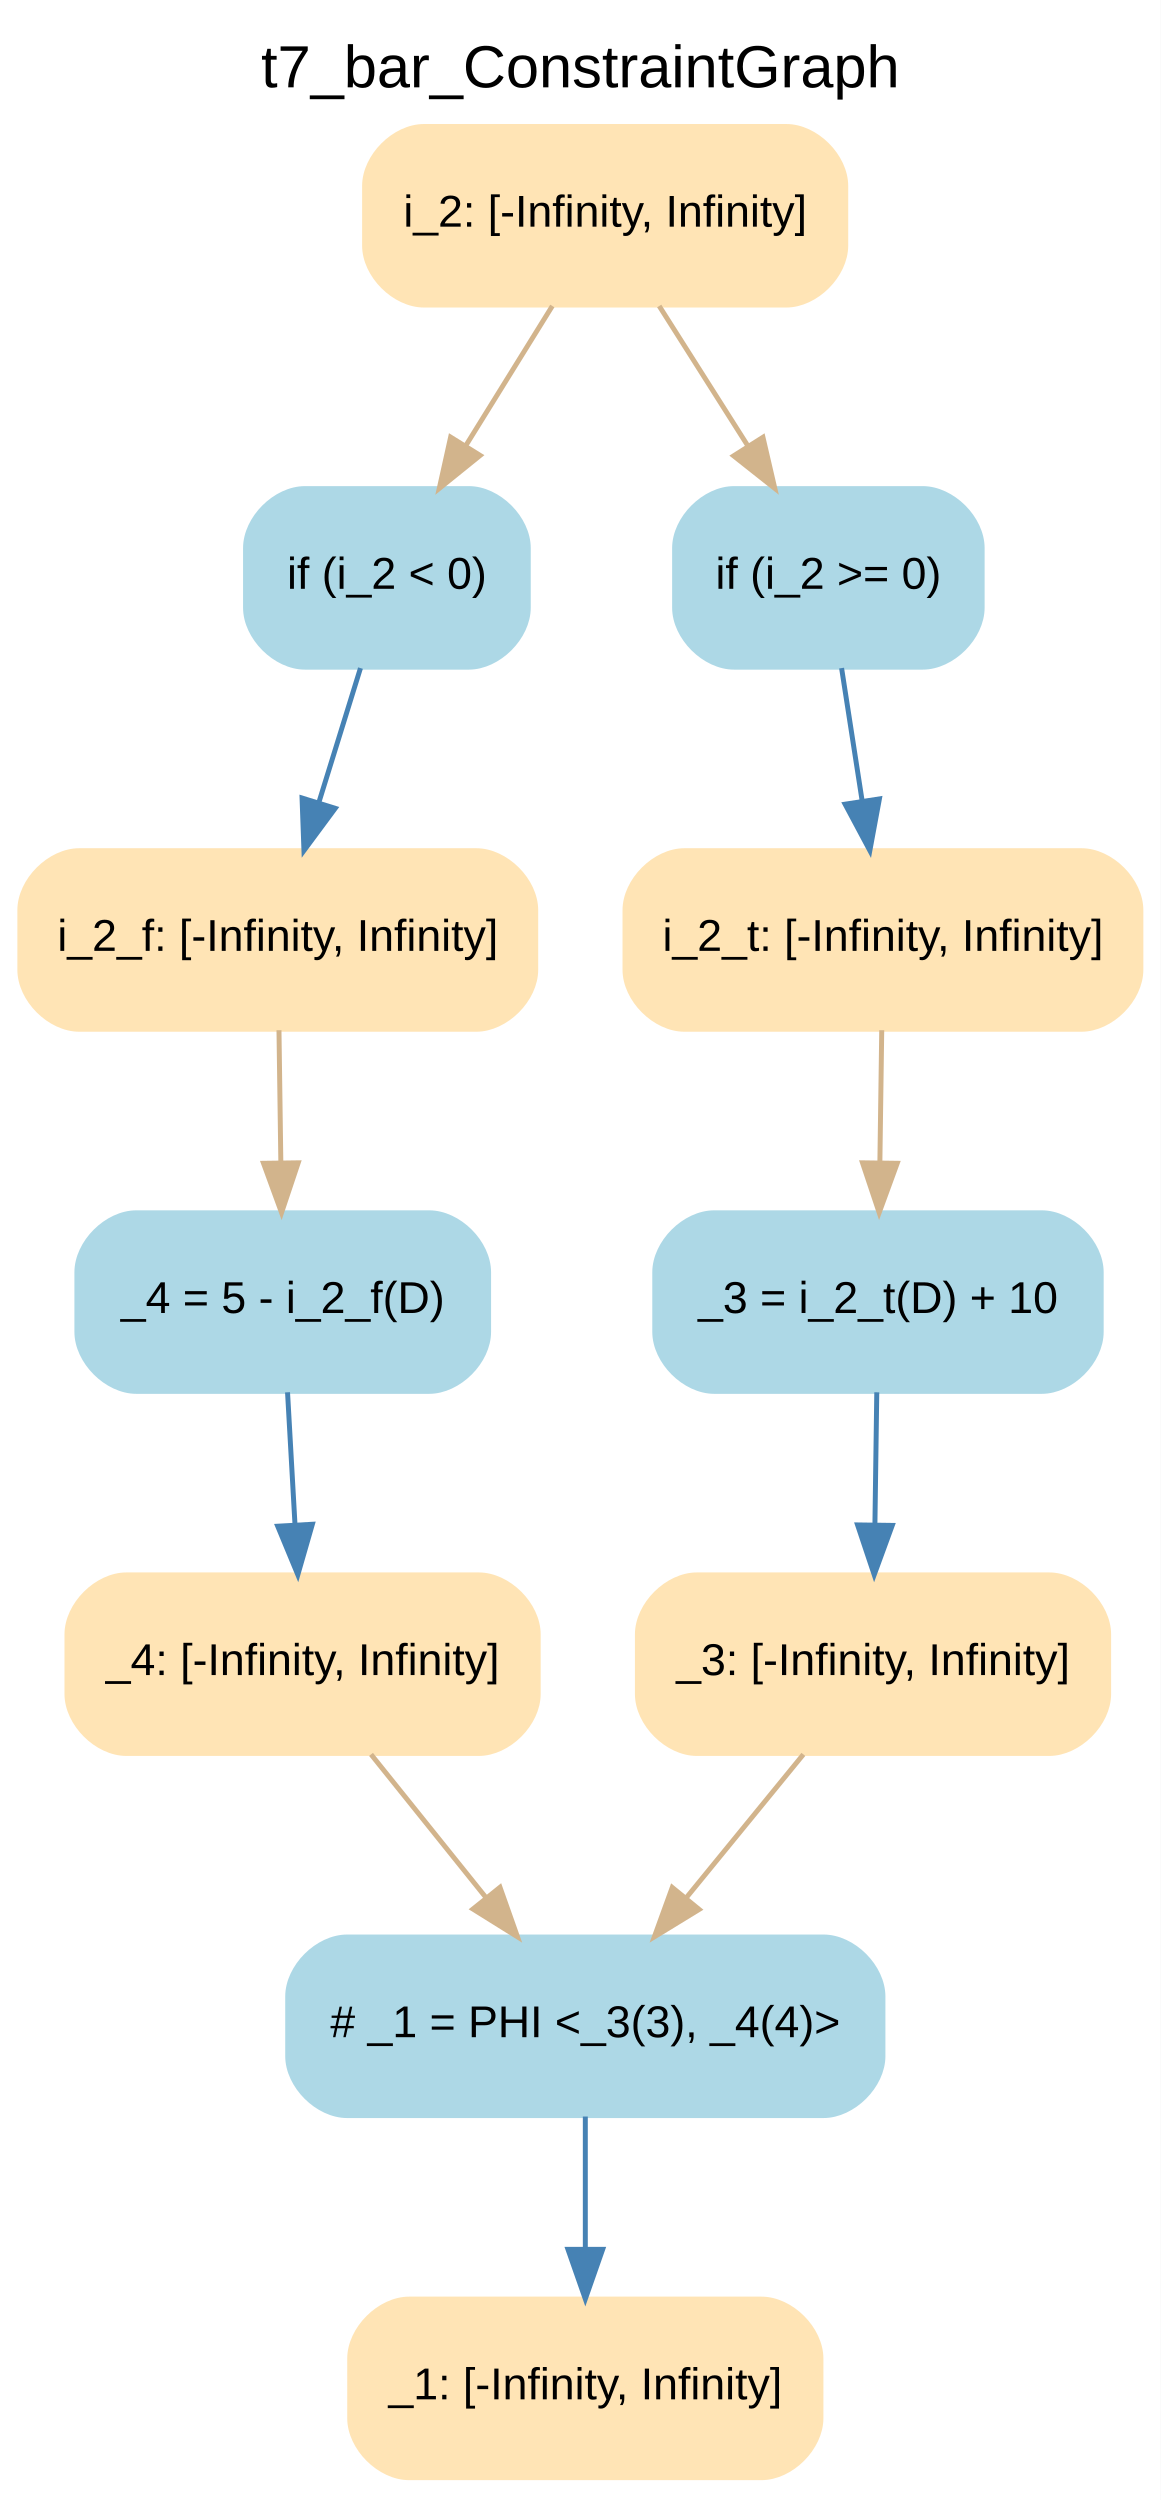
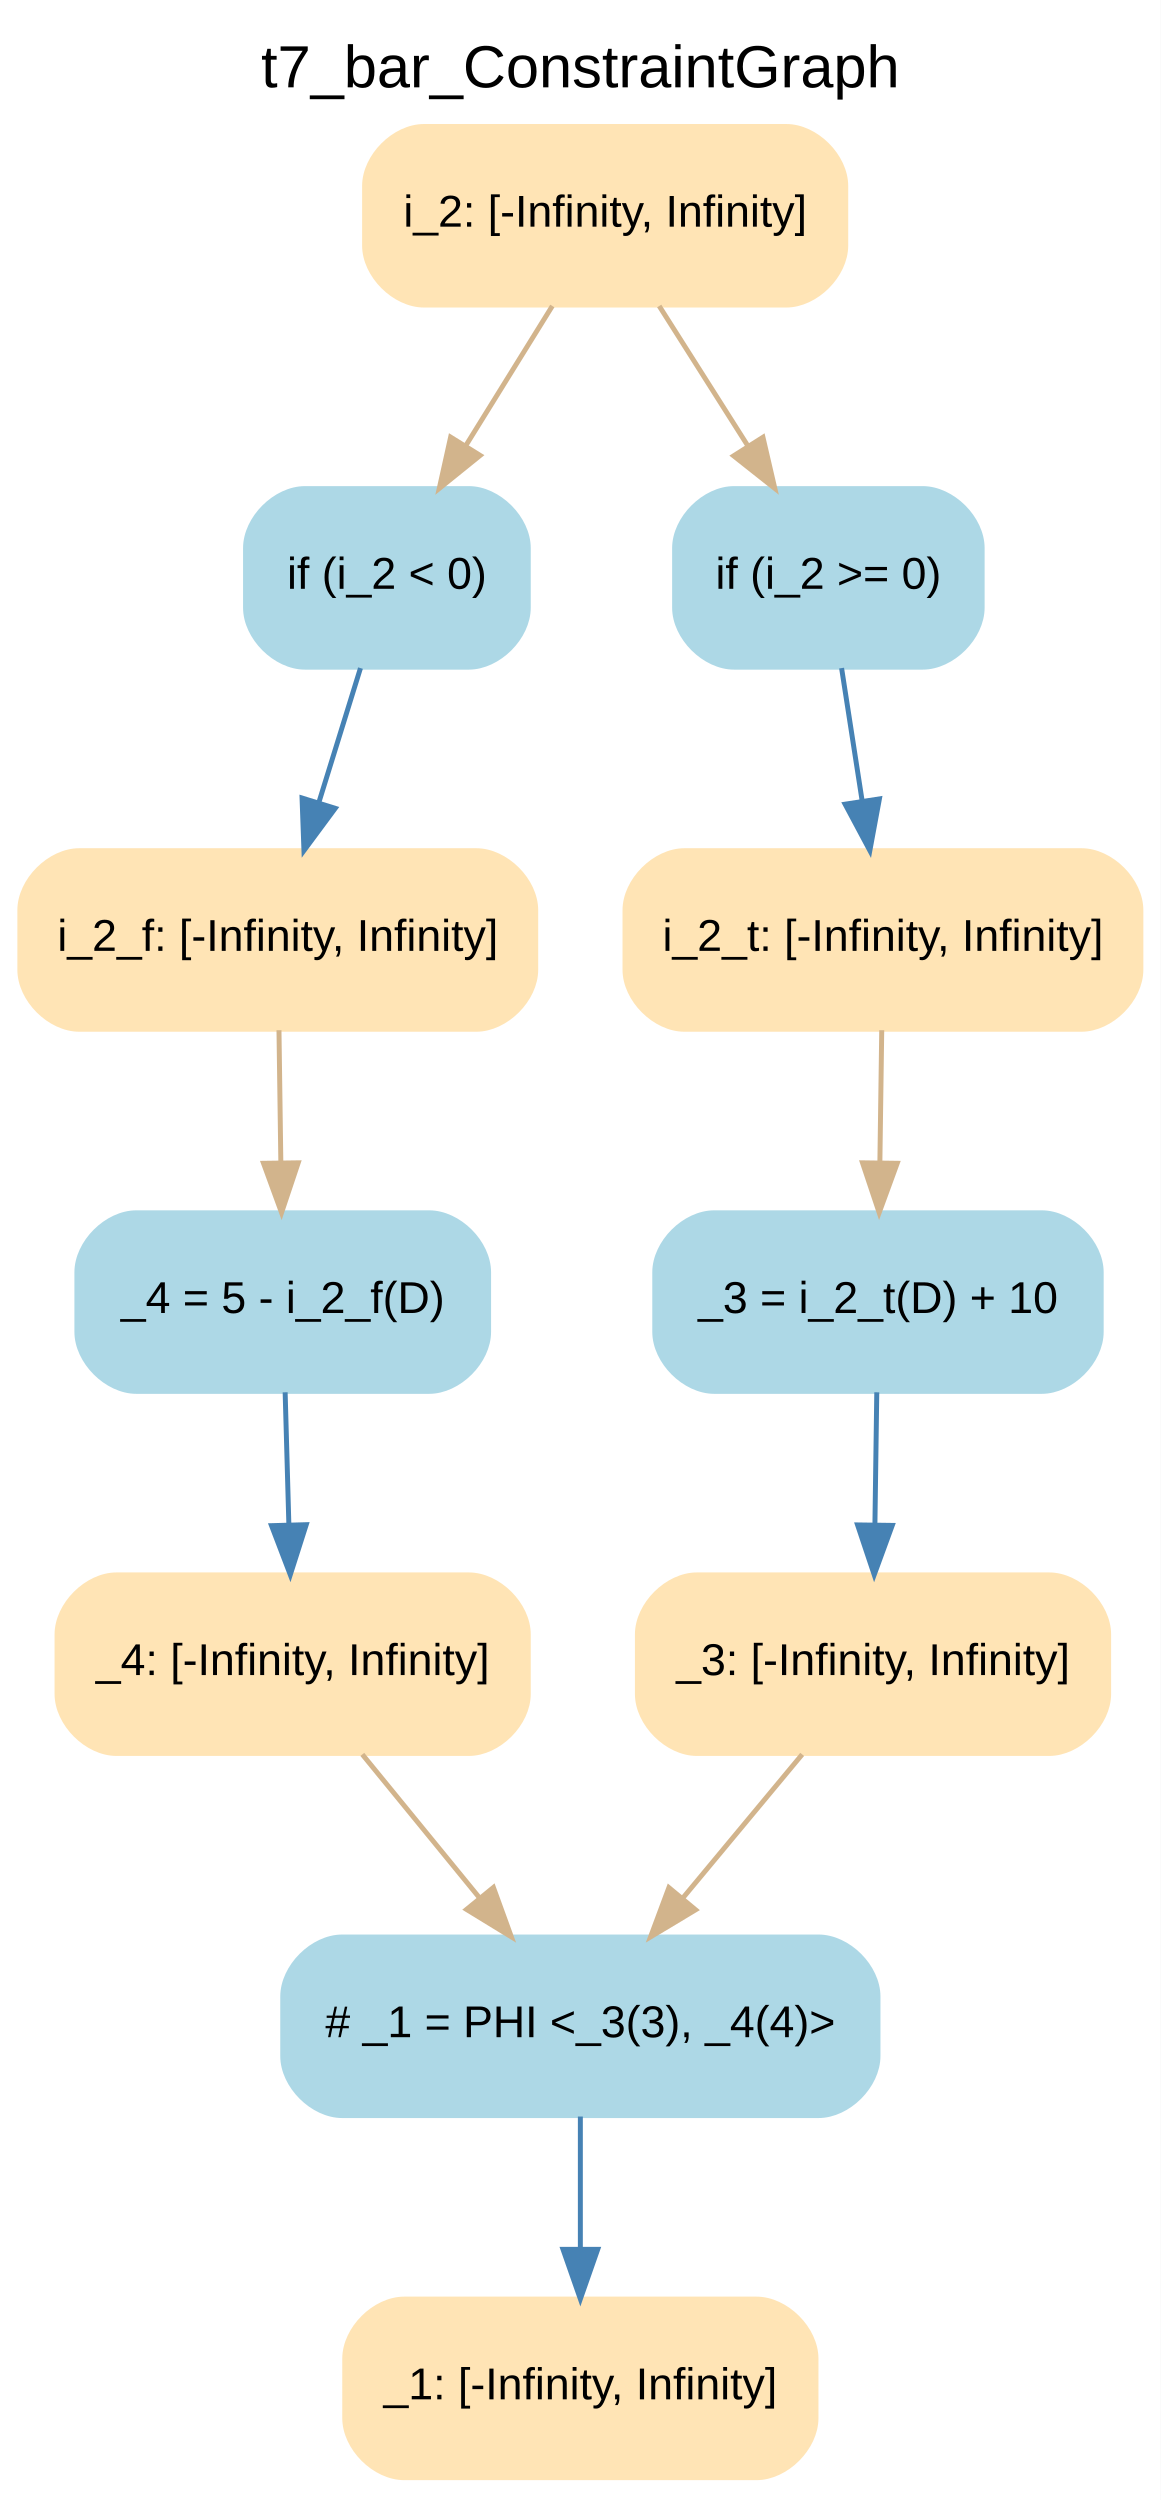
<svg xmlns="http://www.w3.org/2000/svg" width="234pt" height="504pt" viewBox="0.00 0.00 234.00 504.00">
  <g id="graph0" class="graph" transform="scale(1 1) rotate(0) translate(4 500)">
    <polygon fill="white" stroke="none" points="-4,4 -4,-500 230,-500 230,4 -4,4" />
    <text text-anchor="middle" x="113" y="-482.4" font-family="Arial" font-size="12.00">t7_bar_ConstraintGraph</text>
    <g id="node1" class="node">
+       <path fill="lightblue" stroke="lightblue" d="M65,-73.5C65,-73.5 161,-73.5 161,-73.5 167,-73.5 173,-79.5 173,-85.5 173,-85.5 173,-97.5 173,-97.5 173,-103.5 167,-109.5 161,-109.5 161,-109.5 65,-109.5 65,-109.5 59,-109.5 53,-103.5 53,-97.5 53,-97.5 53,-85.5 53,-85.5 53,-79.5 59,-73.5 65,-73.5" />
+       <text text-anchor="middle" x="113" y="-89.3" font-family="Arial" font-size="9.00"># _1 = PHI &lt;_3(3), _4(4)&gt;</text>
+     </g>
+     <g id="node2" class="node">
+       <path fill="moccasin" stroke="moccasin" d="M77.5,-0.5C77.5,-0.5 148.5,-0.5 148.5,-0.5 154.5,-0.5 160.5,-6.5 160.5,-12.5 160.5,-12.5 160.5,-24.5 160.5,-24.5 160.5,-30.5 154.5,-36.5 148.5,-36.5 148.5,-36.5 77.5,-36.5 77.5,-36.5 71.5,-36.5 65.5,-30.5 65.5,-24.5 65.5,-24.5 65.5,-12.5 65.5,-12.5 65.5,-6.5 71.5,-0.5 77.5,-0.5" />
+       <text text-anchor="middle" x="113" y="-16.3" font-family="Arial" font-size="9.00">_1: [-Infinity, Infinity]</text>
+     </g>
+     <g id="edge1" class="edge">
+       <path fill="none" stroke="steelblue" d="M113,-73.313C113,-65.29 113,-55.547 113,-46.569" />
+       <polygon fill="steelblue" stroke="steelblue" points="116.5,-46.529 113,-36.529 109.5,-46.529 116.5,-46.529" />
+     </g>
+     <g id="node3" class="node">
+       <path fill="lightblue" stroke="lightblue" d="M57.5,-365.5C57.5,-365.5 90.5,-365.5 90.5,-365.5 96.5,-365.5 102.5,-371.5 102.5,-377.5 102.5,-377.5 102.5,-389.5 102.5,-389.5 102.5,-395.5 96.5,-401.5 90.5,-401.5 90.5,-401.5 57.5,-401.5 57.5,-401.5 51.5,-401.5 45.5,-395.5 45.5,-389.5 45.5,-389.5 45.5,-377.5 45.5,-377.5 45.5,-371.5 51.5,-365.5 57.5,-365.5" />
+       <text text-anchor="middle" x="74" y="-381.3" font-family="Arial" font-size="9.00">if (i_2 &lt; 0)</text>
+     </g>
+     <g id="node4" class="node">
+       <path fill="moccasin" stroke="moccasin" d="M12,-292.5C12,-292.5 92,-292.5 92,-292.5 98,-292.5 104,-298.5 104,-304.5 104,-304.5 104,-316.5 104,-316.5 104,-322.5 98,-328.5 92,-328.5 92,-328.5 12,-328.5 12,-328.5 6,-328.5 0,-322.5 0,-316.5 0,-316.5 0,-304.5 0,-304.5 0,-298.5 6,-292.5 12,-292.5" />
+       <text text-anchor="middle" x="52" y="-308.3" font-family="Arial" font-size="9.00">i_2_f: [-Infinity, Infinity]</text>
+     </g>
+     <g id="edge2" class="edge">
+       <path fill="none" stroke="steelblue" d="M68.674,-365.313C66.161,-357.202 63.104,-347.336 60.297,-338.277" />
+       <polygon fill="steelblue" stroke="steelblue" points="63.58,-337.045 57.276,-328.529 56.893,-339.117 63.58,-337.045" />
+     </g>
+     <g id="node9" class="node">
+       <path fill="lightblue" stroke="lightblue" d="M23.5,-219.5C23.5,-219.5 82.5,-219.5 82.5,-219.5 88.5,-219.5 94.5,-225.5 94.5,-231.5 94.5,-231.5 94.5,-243.5 94.5,-243.5 94.5,-249.5 88.5,-255.5 82.5,-255.5 82.5,-255.5 23.5,-255.5 23.5,-255.5 17.5,-255.5 11.5,-249.5 11.5,-243.5 11.5,-243.5 11.5,-231.5 11.5,-231.5 11.5,-225.5 17.5,-219.5 23.5,-219.5" />
+       <text text-anchor="middle" x="53" y="-235.3" font-family="Arial" font-size="9.00">_4 = 5 - i_2_f(D)</text>
+     </g>
+     <g id="edge10" class="edge">
+       <path fill="none" stroke="tan" d="M52.242,-292.313C52.355,-284.289 52.492,-274.547 52.619,-265.569" />
+       <polygon fill="tan" stroke="tan" points="56.119,-265.577 52.76,-255.529 49.12,-265.479 56.119,-265.577" />
+     </g>
+     <g id="node5" class="node">
+       <path fill="lightblue" stroke="lightblue" d="M144,-365.5C144,-365.5 182,-365.5 182,-365.5 188,-365.5 194,-371.5 194,-377.5 194,-377.5 194,-389.5 194,-389.5 194,-395.5 188,-401.5 182,-401.5 182,-401.5 144,-401.5 144,-401.5 138,-401.5 132,-395.5 132,-389.5 132,-389.5 132,-377.5 132,-377.5 132,-371.5 138,-365.5 144,-365.5" />
+       <text text-anchor="middle" x="163" y="-381.3" font-family="Arial" font-size="9.00">if (i_2 &gt;= 0)</text>
+     </g>
+     <g id="node6" class="node">
+       <path fill="moccasin" stroke="moccasin" d="M134,-292.5C134,-292.5 214,-292.5 214,-292.5 220,-292.5 226,-298.5 226,-304.5 226,-304.5 226,-316.5 226,-316.5 226,-322.5 220,-328.5 214,-328.5 214,-328.5 134,-328.5 134,-328.5 128,-328.5 122,-322.5 122,-316.5 122,-316.5 122,-304.5 122,-304.5 122,-298.5 128,-292.5 134,-292.5" />
+       <text text-anchor="middle" x="174" y="-308.3" font-family="Arial" font-size="9.00">i_2_t: [-Infinity, Infinity]</text>
+     </g>
+     <g id="edge3" class="edge">
+       <path fill="none" stroke="steelblue" d="M165.663,-365.313C166.906,-357.289 168.415,-347.547 169.806,-338.569" />
+       <polygon fill="steelblue" stroke="steelblue" points="173.289,-338.947 171.362,-328.529 166.372,-337.875 173.289,-338.947" />
+     </g>
+     <g id="node7" class="node">
      <path fill="lightblue" stroke="lightblue" d="M140,-219.5C140,-219.5 206,-219.5 206,-219.5 212,-219.5 218,-225.5 218,-231.5 218,-231.5 218,-243.5 218,-243.5 218,-249.5 212,-255.5 206,-255.5 206,-255.5 140,-255.5 140,-255.5 134,-255.5 128,-249.5 128,-243.5 128,-243.5 128,-231.5 128,-231.5 128,-225.5 134,-219.5 140,-219.5" />
      <text text-anchor="middle" x="173" y="-235.3" font-family="Arial" font-size="9.00">_3 = i_2_t(D) + 10</text>
    </g>
-     <g id="node2" class="node">
+     <g id="edge9" class="edge">
+       <path fill="none" stroke="tan" d="M173.758,-292.313C173.645,-284.289 173.508,-274.547 173.381,-265.569" />
+       <polygon fill="tan" stroke="tan" points="176.88,-265.479 173.24,-255.529 169.881,-265.577 176.88,-265.479" />
+     </g>
+     <g id="node8" class="node">
      <path fill="moccasin" stroke="moccasin" d="M136.5,-146.5C136.5,-146.5 207.5,-146.5 207.5,-146.5 213.5,-146.5 219.5,-152.5 219.5,-158.5 219.5,-158.5 219.5,-170.5 219.5,-170.5 219.5,-176.5 213.5,-182.5 207.5,-182.5 207.5,-182.5 136.5,-182.5 136.5,-182.5 130.5,-182.5 124.5,-176.5 124.5,-170.5 124.5,-170.5 124.5,-158.5 124.5,-158.5 124.5,-152.5 130.5,-146.5 136.5,-146.5" />
      <text text-anchor="middle" x="172" y="-162.3" font-family="Arial" font-size="9.00">_3: [-Infinity, Infinity]</text>
    </g>
-     <g id="edge1" class="edge">
+     <g id="edge4" class="edge">
      <path fill="none" stroke="steelblue" d="M172.758,-219.313C172.645,-211.289 172.508,-201.547 172.381,-192.569" />
      <polygon fill="steelblue" stroke="steelblue" points="175.88,-192.479 172.24,-182.529 168.881,-192.577 175.88,-192.479" />
    </g>
-     <g id="node3" class="node">
-       <path fill="lightblue" stroke="lightblue" d="M66,-73.5C66,-73.5 162,-73.5 162,-73.5 168,-73.5 174,-79.5 174,-85.5 174,-85.5 174,-97.5 174,-97.5 174,-103.5 168,-109.5 162,-109.5 162,-109.5 66,-109.5 66,-109.5 60,-109.5 54,-103.5 54,-97.5 54,-97.5 54,-85.5 54,-85.5 54,-79.5 60,-73.5 66,-73.5" />
-       <text text-anchor="middle" x="114" y="-89.3" font-family="Arial" font-size="9.00"># _1 = PHI &lt;_3(3), _4(4)&gt;</text>
+     <g id="edge11" class="edge">
+       <path fill="none" stroke="tan" d="M157.718,-146.313C150.471,-137.592 141.536,-126.84 133.564,-117.246" />
+       <polygon fill="tan" stroke="tan" points="136.234,-114.983 127.151,-109.529 130.85,-119.457 136.234,-114.983" />
    </g>
-     <g id="edge11" class="edge">
-       <path fill="none" stroke="tan" d="M157.96,-146.313C150.907,-137.679 142.228,-127.055 134.45,-117.534" />
-       <polygon fill="tan" stroke="tan" points="136.948,-115.059 127.911,-109.529 131.527,-119.488 136.948,-115.059" />
+     <g id="node10" class="node">
+       <path fill="moccasin" stroke="moccasin" d="M19.5,-146.5C19.5,-146.5 90.5,-146.5 90.5,-146.5 96.5,-146.5 102.5,-152.5 102.5,-158.5 102.5,-158.5 102.5,-170.5 102.5,-170.5 102.5,-176.5 96.5,-182.5 90.5,-182.5 90.5,-182.5 19.5,-182.5 19.5,-182.5 13.5,-182.5 7.5,-176.5 7.5,-170.5 7.5,-170.5 7.5,-158.5 7.5,-158.5 7.5,-152.5 13.5,-146.5 19.5,-146.5" />
+       <text text-anchor="middle" x="55" y="-162.3" font-family="Arial" font-size="9.00">_4: [-Infinity, Infinity]</text>
    </g>
-     <g id="node4" class="node">
-       <path fill="moccasin" stroke="moccasin" d="M78.5,-0.5C78.5,-0.5 149.5,-0.5 149.5,-0.5 155.5,-0.5 161.5,-6.5 161.5,-12.5 161.5,-12.5 161.5,-24.5 161.5,-24.5 161.5,-30.5 155.5,-36.5 149.5,-36.5 149.5,-36.5 78.5,-36.5 78.5,-36.5 72.5,-36.5 66.5,-30.5 66.5,-24.5 66.5,-24.5 66.5,-12.5 66.5,-12.5 66.5,-6.5 72.5,-0.5 78.5,-0.5" />
-       <text text-anchor="middle" x="114" y="-16.3" font-family="Arial" font-size="9.00">_1: [-Infinity, Infinity]</text>
-     </g>
-     <g id="edge2" class="edge">
-       <path fill="none" stroke="steelblue" d="M114,-73.313C114,-65.29 114,-55.547 114,-46.569" />
-       <polygon fill="steelblue" stroke="steelblue" points="117.5,-46.529 114,-36.529 110.5,-46.529 117.5,-46.529" />
-     </g>
-     <g id="node5" class="node">
-       <path fill="lightblue" stroke="lightblue" d="M23.5,-219.5C23.5,-219.5 82.5,-219.5 82.5,-219.5 88.5,-219.5 94.5,-225.5 94.5,-231.5 94.5,-231.5 94.5,-243.5 94.5,-243.5 94.5,-249.5 88.5,-255.5 82.5,-255.5 82.5,-255.5 23.5,-255.5 23.5,-255.5 17.5,-255.5 11.5,-249.5 11.5,-243.5 11.5,-243.5 11.5,-231.5 11.5,-231.5 11.5,-225.5 17.5,-219.5 23.5,-219.5" />
-       <text text-anchor="middle" x="53" y="-235.3" font-family="Arial" font-size="9.00">_4 = 5 - i_2_f(D)</text>
-     </g>
-     <g id="node6" class="node">
-       <path fill="moccasin" stroke="moccasin" d="M21.5,-146.5C21.5,-146.5 92.5,-146.5 92.5,-146.5 98.5,-146.5 104.5,-152.5 104.5,-158.5 104.5,-158.5 104.5,-170.5 104.5,-170.5 104.5,-176.5 98.5,-182.5 92.5,-182.5 92.5,-182.5 21.5,-182.5 21.5,-182.5 15.5,-182.5 9.5,-176.5 9.5,-170.5 9.5,-170.5 9.5,-158.5 9.5,-158.5 9.5,-152.5 15.5,-146.5 21.5,-146.5" />
-       <text text-anchor="middle" x="57" y="-162.3" font-family="Arial" font-size="9.00">_4: [-Infinity, Infinity]</text>
-     </g>
-     <g id="edge3" class="edge">
-       <path fill="none" stroke="steelblue" d="M53.968,-219.313C54.42,-211.289 54.969,-201.547 55.475,-192.569" />
-       <polygon fill="steelblue" stroke="steelblue" points="58.972,-192.71 56.041,-182.529 51.984,-192.316 58.972,-192.71" />
+     <g id="edge5" class="edge">
+       <path fill="none" stroke="steelblue" d="M53.484,-219.313C53.71,-211.289 53.985,-201.547 54.237,-192.569" />
+       <polygon fill="steelblue" stroke="steelblue" points="57.737,-192.623 54.52,-182.529 50.74,-192.426 57.737,-192.623" />
    </g>
    <g id="edge6" class="edge">
-       <path fill="none" stroke="tan" d="M70.798,-146.313C77.73,-137.679 86.259,-127.055 93.902,-117.534" />
-       <polygon fill="tan" stroke="tan" points="96.798,-119.518 100.329,-109.529 91.339,-115.136 96.798,-119.518" />
-     </g>
-     <g id="node7" class="node">
-       <path fill="lightblue" stroke="lightblue" d="M57.5,-365.5C57.5,-365.5 90.5,-365.5 90.5,-365.5 96.5,-365.5 102.5,-371.5 102.5,-377.5 102.5,-377.5 102.5,-389.5 102.5,-389.5 102.5,-395.5 96.5,-401.5 90.5,-401.5 90.5,-401.5 57.5,-401.5 57.5,-401.5 51.5,-401.5 45.5,-395.5 45.5,-389.5 45.5,-389.5 45.5,-377.5 45.5,-377.5 45.5,-371.5 51.5,-365.5 57.5,-365.5" />
-       <text text-anchor="middle" x="74" y="-381.3" font-family="Arial" font-size="9.00">if (i_2 &lt; 0)</text>
-     </g>
-     <g id="node8" class="node">
-       <path fill="moccasin" stroke="moccasin" d="M12,-292.5C12,-292.5 92,-292.5 92,-292.5 98,-292.5 104,-298.5 104,-304.5 104,-304.5 104,-316.5 104,-316.5 104,-322.5 98,-328.5 92,-328.5 92,-328.5 12,-328.5 12,-328.5 6,-328.5 0,-322.5 0,-316.5 0,-316.5 0,-304.5 0,-304.5 0,-298.5 6,-292.5 12,-292.5" />
-       <text text-anchor="middle" x="52" y="-308.3" font-family="Arial" font-size="9.00">i_2_f: [-Infinity, Infinity]</text>
-     </g>
-     <g id="edge4" class="edge">
-       <path fill="none" stroke="steelblue" d="M68.674,-365.313C66.161,-357.202 63.104,-347.336 60.297,-338.277" />
-       <polygon fill="steelblue" stroke="steelblue" points="63.58,-337.045 57.276,-328.529 56.893,-339.117 63.58,-337.045" />
-     </g>
-     <g id="edge8" class="edge">
-       <path fill="none" stroke="tan" d="M52.242,-292.313C52.355,-284.289 52.492,-274.547 52.619,-265.569" />
-       <polygon fill="tan" stroke="tan" points="56.119,-265.577 52.76,-255.529 49.12,-265.479 56.119,-265.577" />
-     </g>
-     <g id="node9" class="node">
-       <path fill="lightblue" stroke="lightblue" d="M144,-365.5C144,-365.5 182,-365.5 182,-365.5 188,-365.5 194,-371.5 194,-377.5 194,-377.5 194,-389.5 194,-389.5 194,-395.5 188,-401.5 182,-401.5 182,-401.5 144,-401.5 144,-401.5 138,-401.5 132,-395.5 132,-389.5 132,-389.5 132,-377.5 132,-377.5 132,-371.5 138,-365.5 144,-365.5" />
-       <text text-anchor="middle" x="163" y="-381.3" font-family="Arial" font-size="9.00">if (i_2 &gt;= 0)</text>
-     </g>
-     <g id="node10" class="node">
-       <path fill="moccasin" stroke="moccasin" d="M134,-292.5C134,-292.5 214,-292.5 214,-292.5 220,-292.5 226,-298.5 226,-304.5 226,-304.5 226,-316.5 226,-316.5 226,-322.5 220,-328.5 214,-328.5 214,-328.5 134,-328.5 134,-328.5 128,-328.5 122,-322.5 122,-316.5 122,-316.5 122,-304.5 122,-304.5 122,-298.5 128,-292.5 134,-292.5" />
-       <text text-anchor="middle" x="174" y="-308.3" font-family="Arial" font-size="9.00">i_2_t: [-Infinity, Infinity]</text>
-     </g>
-     <g id="edge5" class="edge">
-       <path fill="none" stroke="steelblue" d="M165.663,-365.313C166.906,-357.289 168.415,-347.547 169.806,-338.569" />
-       <polygon fill="steelblue" stroke="steelblue" points="173.289,-338.947 171.362,-328.529 166.372,-337.875 173.289,-338.947" />
-     </g>
-     <g id="edge7" class="edge">
-       <path fill="none" stroke="tan" d="M173.758,-292.313C173.645,-284.289 173.508,-274.547 173.381,-265.569" />
-       <polygon fill="tan" stroke="tan" points="176.88,-265.479 173.24,-255.529 169.881,-265.577 176.88,-265.479" />
+       <path fill="none" stroke="tan" d="M69.04,-146.313C76.093,-137.679 84.772,-127.055 92.55,-117.534" />
+       <polygon fill="tan" stroke="tan" points="95.473,-119.488 99.089,-109.529 90.052,-115.059 95.473,-119.488" />
    </g>
    <g id="node11" class="node">
      <path fill="moccasin" stroke="moccasin" d="M81.5,-438.5C81.5,-438.5 154.5,-438.5 154.5,-438.5 160.5,-438.5 166.5,-444.5 166.5,-450.5 166.5,-450.5 166.5,-462.5 166.5,-462.5 166.5,-468.5 160.5,-474.5 154.5,-474.5 154.5,-474.5 81.5,-474.5 81.5,-474.5 75.5,-474.5 69.5,-468.5 69.5,-462.5 69.5,-462.5 69.5,-450.5 69.5,-450.5 69.5,-444.5 75.5,-438.5 81.5,-438.5" />
      <text text-anchor="middle" x="118" y="-454.3" font-family="Arial" font-size="9.00">i_2: [-Infinity, Infinity]</text>
    </g>
-     <g id="edge9" class="edge">
+     <g id="edge7" class="edge">
      <path fill="none" stroke="tan" d="M107.349,-438.313C102.106,-429.853 95.68,-419.484 89.873,-410.112" />
      <polygon fill="tan" stroke="tan" points="92.796,-408.185 84.553,-401.529 86.846,-411.873 92.796,-408.185" />
    </g>
-     <g id="edge10" class="edge">
+     <g id="edge8" class="edge">
      <path fill="none" stroke="tan" d="M128.893,-438.313C134.255,-429.853 140.827,-419.484 146.767,-410.112" />
      <polygon fill="tan" stroke="tan" points="149.81,-411.849 152.207,-401.529 143.897,-408.102 149.81,-411.849" />
    </g>
  </g>
</svg>
